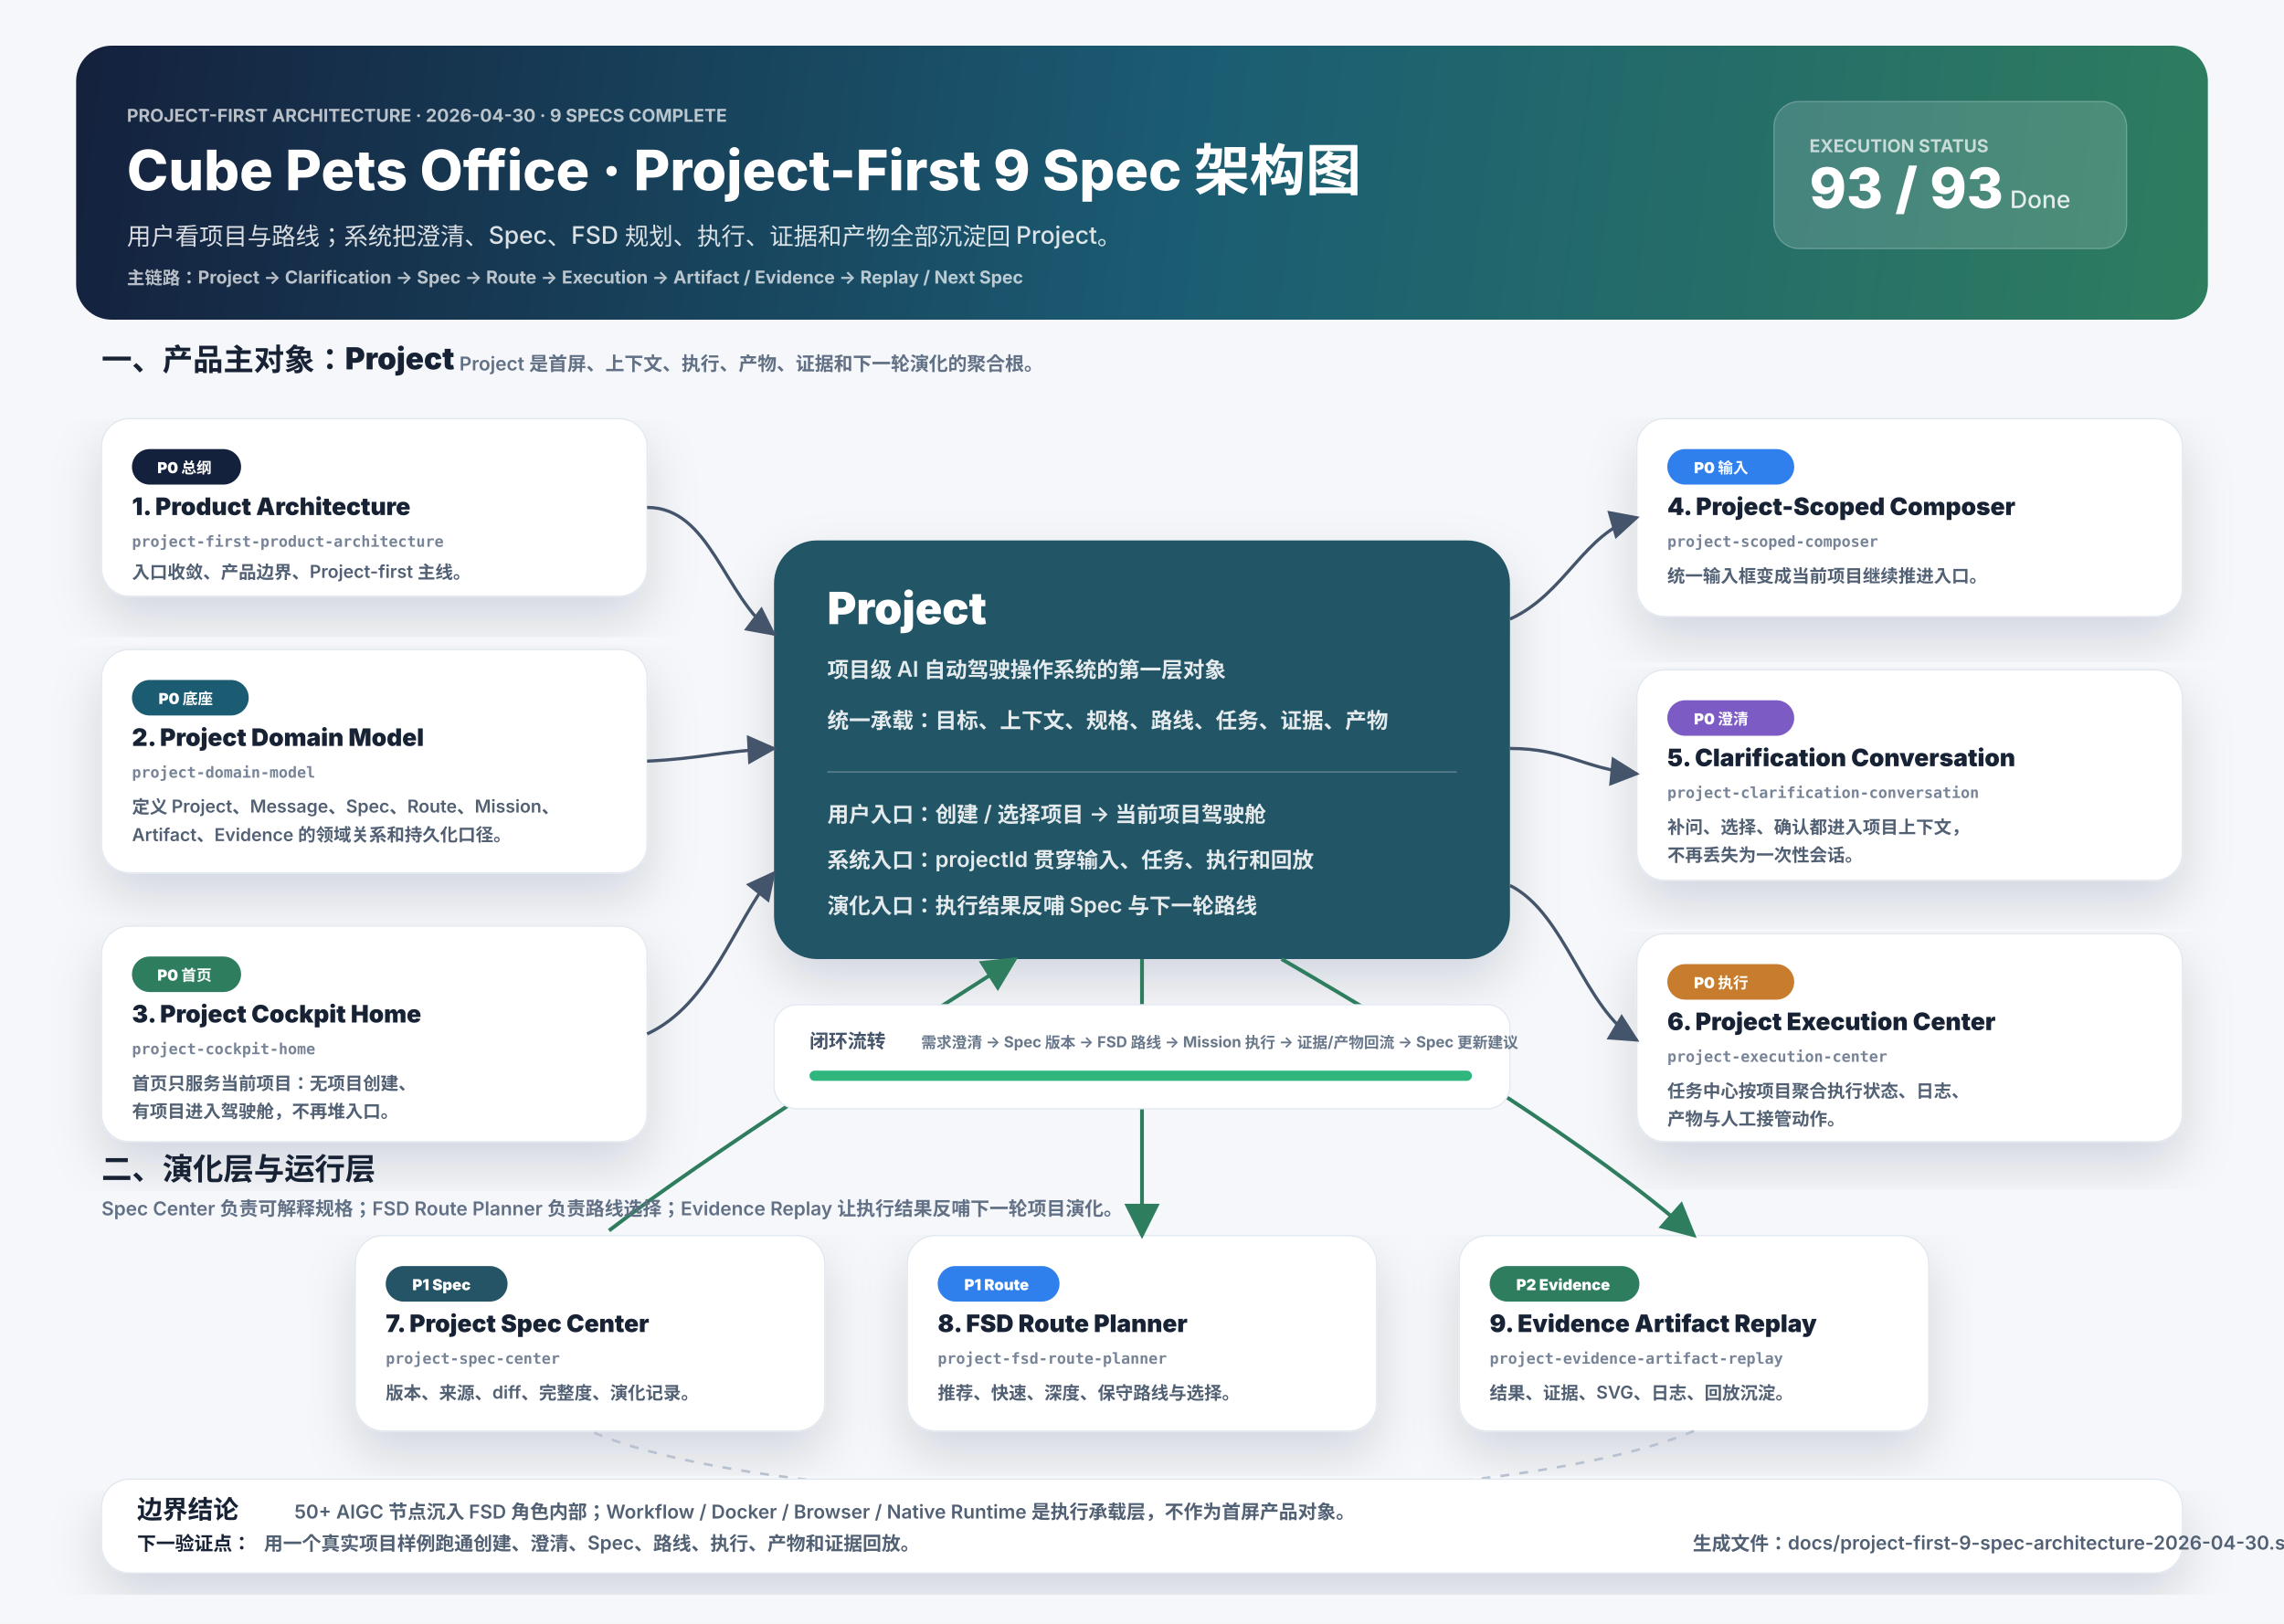
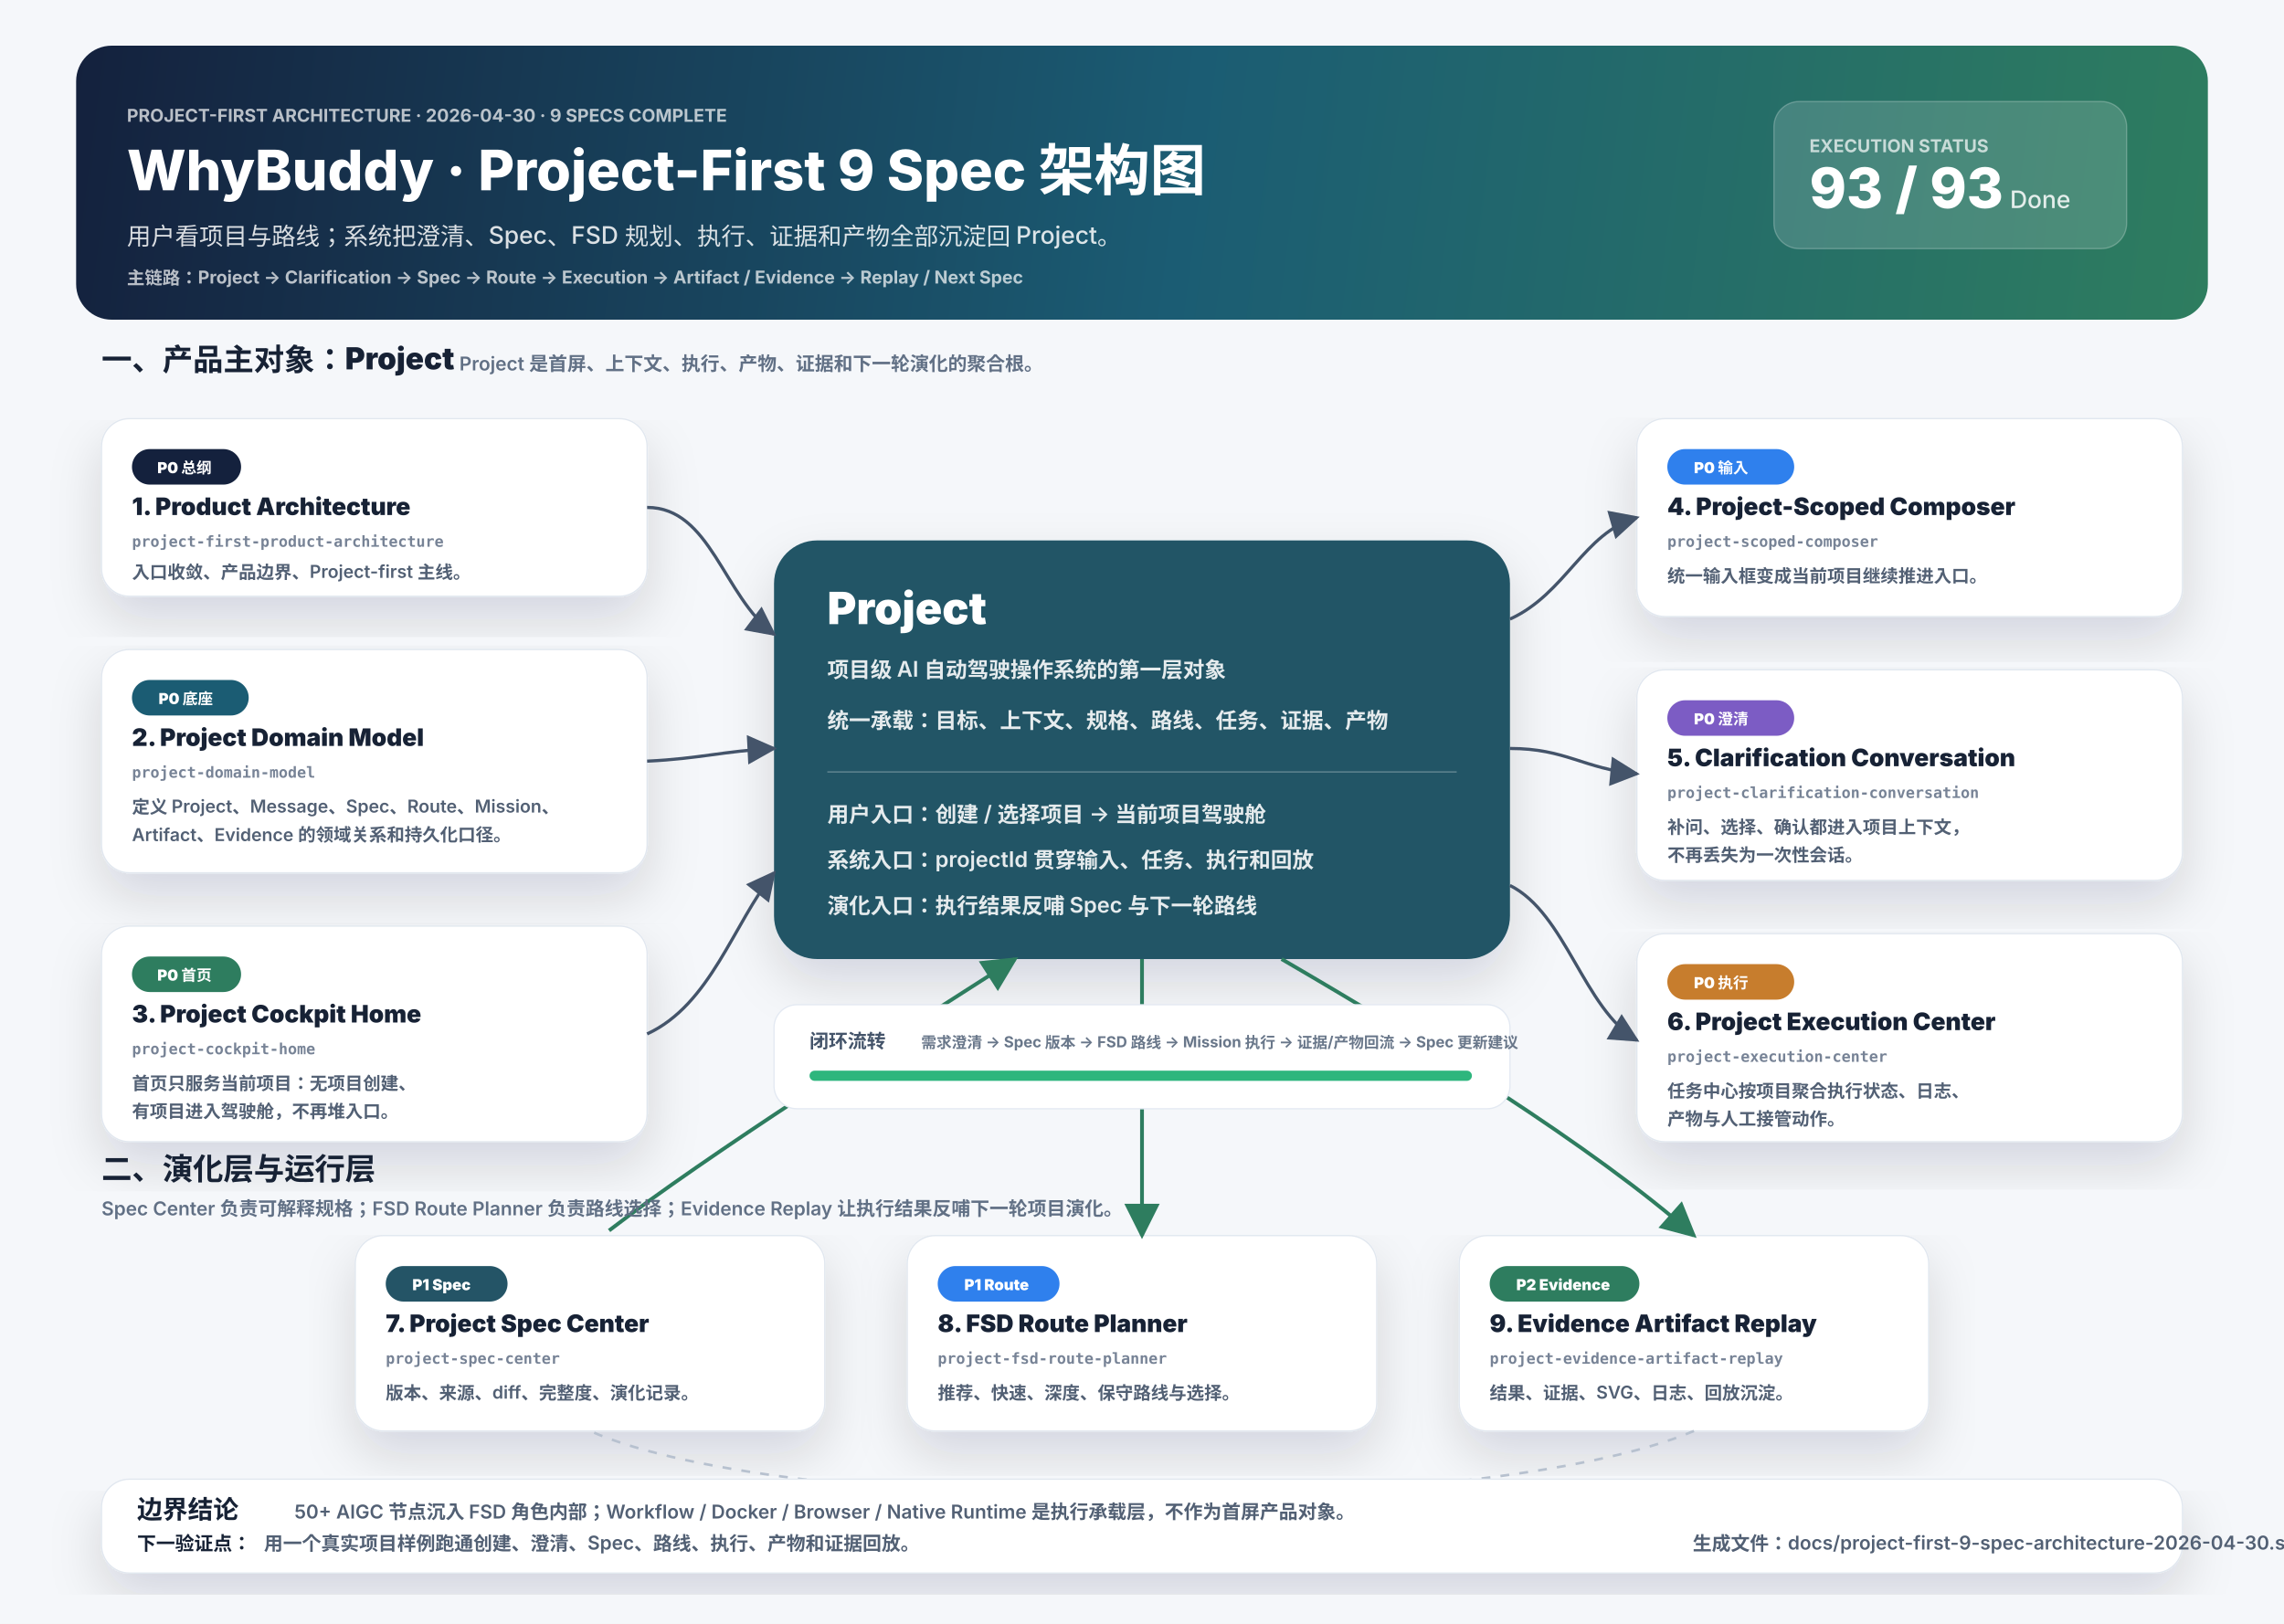
<svg xmlns="http://www.w3.org/2000/svg" width="1800" height="1280" viewBox="0 0 1800 1280" fill="none">
  <defs>
    <linearGradient id="hero" x1="60" y1="36" x2="1740" y2="250" gradientUnits="userSpaceOnUse">
      <stop offset="0" stop-color="#14213D" />
      <stop offset="0.52" stop-color="#1B5C73" />
      <stop offset="1" stop-color="#2E7D5F" />
    </linearGradient>
    <linearGradient id="center" x1="610" y1="426" x2="1190" y2="756" gradientUnits="userSpaceOnUse">
      <stop offset="0" stop-color="#245466" />
      <stop offset="1" stop-color="#2EB67D" />
    </linearGradient>
    <filter id="shadow" x="-10%" y="-12%" width="120%" height="135%">
      <feDropShadow dx="0" dy="18" stdDeviation="20" flood-color="#172235" flood-opacity="0.14" />
    </filter>
    <marker id="arrow" viewBox="0 0 14 14" refX="11" refY="7" markerWidth="13" markerHeight="13" orient="auto-start-reverse">
      <path d="M2 2 L12 7 L2 12 Z" fill="#44546A" />
    </marker>
    <marker id="arrowGreen" viewBox="0 0 14 14" refX="11" refY="7" markerWidth="13" markerHeight="13" orient="auto-start-reverse">
      <path d="M2 2 L12 7 L2 12 Z" fill="#2E7D5F" />
    </marker>
    <style>
      .bg { fill: #F5F7FA; }
      .hero-title { font: 800 44px "Inter", "PingFang SC", "Microsoft YaHei", Arial, sans-serif; fill: #FFFFFF; letter-spacing: 0; }
      .hero-subtitle { font: 500 19px "Inter", "PingFang SC", "Microsoft YaHei", Arial, sans-serif; fill: rgba(255,255,255,0.84); letter-spacing: 0; }
      .hero-meta { font: 700 14px "Inter", "PingFang SC", "Microsoft YaHei", Arial, sans-serif; fill: rgba(255,255,255,0.7); letter-spacing: 0; }
      .card { fill: #FFFFFF; stroke: #E1E7EF; stroke-width: 1; filter: url(#shadow); }
      .mini-card { fill: #FFFFFF; stroke: #E3E9F2; stroke-width: 1; }
      .center-title { font: 900 35px "Inter", "PingFang SC", "Microsoft YaHei", Arial, sans-serif; fill: #FFFFFF; letter-spacing: 0; }
      .center-text { font: 600 17px "Inter", "PingFang SC", "Microsoft YaHei", Arial, sans-serif; fill: rgba(255,255,255,0.88); letter-spacing: 0; }
      .section-title { font: 900 24px "Inter", "PingFang SC", "Microsoft YaHei", Arial, sans-serif; fill: #172235; letter-spacing: 0; }
      .section-note { font: 600 15px "Inter", "PingFang SC", "Microsoft YaHei", Arial, sans-serif; fill: #617085; letter-spacing: 0; }
      .spec-title { font: 850 19px "Inter", "PingFang SC", "Microsoft YaHei", Arial, sans-serif; fill: #172235; letter-spacing: 0; }
      .spec-path { font: 700 12px "JetBrains Mono", "Consolas", monospace; fill: #778396; letter-spacing: 0; }
      .spec-desc { font: 560 14px "Inter", "PingFang SC", "Microsoft YaHei", Arial, sans-serif; fill: #526074; letter-spacing: 0; }
      .pill { font: 850 12px "Inter", "PingFang SC", "Microsoft YaHei", Arial, sans-serif; fill: #FFFFFF; letter-spacing: 0; }
      .flow-label { font: 800 15px "Inter", "PingFang SC", "Microsoft YaHei", Arial, sans-serif; fill: #44546A; letter-spacing: 0; }
      .flow-small { font: 650 12px "Inter", "PingFang SC", "Microsoft YaHei", Arial, sans-serif; fill: #69778A; letter-spacing: 0; }
      .domain-title { font: 850 18px "Inter", "PingFang SC", "Microsoft YaHei", Arial, sans-serif; fill: #172235; letter-spacing: 0; }
      .domain-item { font: 650 14px "Inter", "PingFang SC", "Microsoft YaHei", Arial, sans-serif; fill: #526074; letter-spacing: 0; }
      .boundary-title { font: 900 19px "Inter", "PingFang SC", "Microsoft YaHei", Arial, sans-serif; fill: #172235; letter-spacing: 0; }
      .boundary-text { font: 600 14px "Inter", "PingFang SC", "Microsoft YaHei", Arial, sans-serif; fill: #5B6878; letter-spacing: 0; }
      .footer-title { font: 900 20px "Inter", "PingFang SC", "Microsoft YaHei", Arial, sans-serif; fill: #172235; letter-spacing: 0; }
      .footer-text { font: 600 15px "Inter", "PingFang SC", "Microsoft YaHei", Arial, sans-serif; fill: #526074; letter-spacing: 0; }
      .footer-strong { font: 900 15px "Inter", "PingFang SC", "Microsoft YaHei", Arial, sans-serif; fill: #172235; letter-spacing: 0; }
      .line { stroke: #44546A; stroke-width: 2.5; fill: none; marker-end: url(#arrow); }
      .green-line { stroke: #2E7D5F; stroke-width: 3; fill: none; marker-end: url(#arrowGreen); }
      .soft-line { stroke: #B7C1CF; stroke-width: 2; stroke-dasharray: 7 8; fill: none; }
    </style>
  </defs>
  <rect class="bg" width="1800" height="1280" />
  <rect x="60" y="36" width="1680" height="216" rx="28" fill="url(#hero)" />
  <text x="100" y="96" class="hero-meta">PROJECT-FIRST ARCHITECTURE · 2026-04-30 · 9 SPECS COMPLETE</text>
-   <text x="100" y="150" class="hero-title">Cube Pets Office · Project-First 9 Spec 架构图</text>
+   <text x="100" y="150" class="hero-title">WhyBuddy · Project-First 9 Spec 架构图</text>
  <text x="100" y="193" class="hero-subtitle">用户看项目与路线；系统把澄清、Spec、FSD 规划、执行、证据和产物全部沉淀回 Project。</text>
  <text x="100" y="224" class="hero-meta">主链路：Project → Clarification → Spec → Route → Execution → Artifact / Evidence → Replay / Next Spec</text>
  <rect x="1398" y="80" width="278" height="116" rx="20" fill="rgba(255,255,255,0.15)" stroke="rgba(255,255,255,0.24)" />
  <text x="1426" y="120" class="hero-meta">EXECUTION STATUS</text>
  <text x="1426" y="164" class="hero-title">93 / 93</text>
  <text x="1584" y="164" class="hero-subtitle">Done</text>
  <g transform="translate(80 292)">
    <text x="0" y="0" class="section-title">一、产品主对象：Project</text>
    <text x="282" y="0" class="section-note">Project 是首屏、上下文、执行、产物、证据和下一轮演化的聚合根。</text>
  </g>
  <g transform="translate(610 426)">
    <rect width="580" height="330" rx="34" fill="url(#center)" filter="url(#shadow)" />
    <text x="42" y="66" class="center-title">Project</text>
    <text x="42" y="108" class="center-text">项目级 AI 自动驾驶操作系统的第一层对象</text>
    <text x="42" y="148" class="center-text">统一承载：目标、上下文、规格、路线、任务、证据、产物</text>
    <rect x="42" y="182" width="496" height="1" fill="rgba(255,255,255,0.3)" />
    <text x="42" y="222" class="center-text">用户入口：创建 / 选择项目 → 当前项目驾驶舱</text>
    <text x="42" y="258" class="center-text">系统入口：projectId 贯穿输入、任务、执行和回放</text>
    <text x="42" y="294" class="center-text">演化入口：执行结果反哺 Spec 与下一轮路线</text>
  </g>
  <g transform="translate(80 330)">
    <rect class="card" width="430" height="140" rx="22" />
    <rect x="24" y="24" width="86" height="28" rx="14" fill="#14213D" />
    <text x="44" y="43" class="pill">P0 总纲</text>
    <text x="24" y="76" class="spec-title">1. Product Architecture</text>
    <text x="24" y="101" class="spec-path">project-first-product-architecture</text>
    <text x="24" y="126" class="spec-desc">入口收敛、产品边界、Project-first 主线。</text>
  </g>
  <g transform="translate(80 512)">
    <rect class="card" width="430" height="176" rx="22" />
    <rect x="24" y="24" width="92" height="28" rx="14" fill="#1B5C73" />
    <text x="45" y="43" class="pill">P0 底座</text>
    <text x="24" y="76" class="spec-title">2. Project Domain Model</text>
    <text x="24" y="101" class="spec-path">project-domain-model</text>
    <text x="24" y="129" class="spec-desc">定义 Project、Message、Spec、Route、Mission、</text>
    <text x="24" y="151" class="spec-desc">Artifact、Evidence 的领域关系和持久化口径。</text>
  </g>
  <g transform="translate(80 730)">
    <rect class="card" width="430" height="170" rx="22" />
    <rect x="24" y="24" width="86" height="28" rx="14" fill="#2E7D5F" />
    <text x="44" y="43" class="pill">P0 首页</text>
    <text x="24" y="76" class="spec-title">3. Project Cockpit Home</text>
    <text x="24" y="101" class="spec-path">project-cockpit-home</text>
    <text x="24" y="129" class="spec-desc">首页只服务当前项目：无项目创建、</text>
    <text x="24" y="151" class="spec-desc">有项目进入驾驶舱，不再堆入口。</text>
  </g>
  <g transform="translate(1290 330)">
    <rect class="card" width="430" height="156" rx="22" />
    <rect x="24" y="24" width="100" height="28" rx="14" fill="#2F80ED" />
    <text x="45" y="43" class="pill">P0 输入</text>
    <text x="24" y="76" class="spec-title">4. Project-Scoped Composer</text>
    <text x="24" y="101" class="spec-path">project-scoped-composer</text>
    <text x="24" y="129" class="spec-desc">统一输入框变成当前项目继续推进入口。</text>
  </g>
  <g transform="translate(1290 528)">
    <rect class="card" width="430" height="166" rx="22" />
    <rect x="24" y="24" width="100" height="28" rx="14" fill="#7C5CC4" />
    <text x="45" y="43" class="pill">P0 澄清</text>
    <text x="24" y="76" class="spec-title">5. Clarification Conversation</text>
    <text x="24" y="101" class="spec-path">project-clarification-conversation</text>
    <text x="24" y="129" class="spec-desc">补问、选择、确认都进入项目上下文，</text>
    <text x="24" y="151" class="spec-desc">不再丢失为一次性会话。</text>
  </g>
  <g transform="translate(1290 736)">
    <rect class="card" width="430" height="164" rx="22" />
    <rect x="24" y="24" width="100" height="28" rx="14" fill="#C77D2D" />
    <text x="45" y="43" class="pill">P0 执行</text>
    <text x="24" y="76" class="spec-title">6. Project Execution Center</text>
    <text x="24" y="101" class="spec-path">project-execution-center</text>
    <text x="24" y="129" class="spec-desc">任务中心按项目聚合执行状态、日志、</text>
    <text x="24" y="151" class="spec-desc">产物与人工接管动作。</text>
  </g>
  <g transform="translate(280 974)">
    <rect class="card" width="370" height="154" rx="22" />
    <rect x="24" y="24" width="96" height="28" rx="14" fill="#245466" />
    <text x="45" y="43" class="pill">P1 Spec</text>
    <text x="24" y="76" class="spec-title">7. Project Spec Center</text>
    <text x="24" y="101" class="spec-path">project-spec-center</text>
    <text x="24" y="129" class="spec-desc">版本、来源、diff、完整度、演化记录。</text>
  </g>
  <g transform="translate(715 974)">
    <rect class="card" width="370" height="154" rx="22" />
    <rect x="24" y="24" width="96" height="28" rx="14" fill="#2F80ED" />
    <text x="45" y="43" class="pill">P1 Route</text>
    <text x="24" y="76" class="spec-title">8. FSD Route Planner</text>
    <text x="24" y="101" class="spec-path">project-fsd-route-planner</text>
    <text x="24" y="129" class="spec-desc">推荐、快速、深度、保守路线与选择。</text>
  </g>
  <g transform="translate(1150 974)">
    <rect class="card" width="370" height="154" rx="22" />
    <rect x="24" y="24" width="118" height="28" rx="14" fill="#2E7D5F" />
    <text x="45" y="43" class="pill">P2 Evidence</text>
    <text x="24" y="76" class="spec-title">9. Evidence Artifact Replay</text>
    <text x="24" y="101" class="spec-path">project-evidence-artifact-replay</text>
    <text x="24" y="129" class="spec-desc">结果、证据、SVG、日志、回放沉淀。</text>
  </g>
  <path class="line" d="M510 400 C560 400 570 470 610 500" />
  <path class="line" d="M510 600 C552 598 570 592 610 590" />
  <path class="line" d="M510 815 C560 792 578 728 610 688" />
  <path class="line" d="M1190 488 C1234 468 1248 420 1290 408" />
  <path class="line" d="M1190 590 C1234 590 1248 606 1290 610" />
  <path class="line" d="M1190 698 C1234 720 1248 795 1290 820" />
  <path class="green-line" d="M480 970 C558 910 700 820 800 756" />
  <path class="green-line" d="M900 756 C900 830 900 902 900 974" />
  <path class="green-line" d="M1010 756 C1120 820 1256 904 1335 974" />
  <path class="soft-line" d="M1335 1128 C1170 1198 622 1198 465 1128" />
  <g transform="translate(610 792)">
    <rect class="mini-card" width="580" height="82" rx="18" fill="#FFFFFF" />
    <text x="28" y="34" class="flow-label">闭环流转</text>
    <text x="116" y="34" class="flow-small">需求澄清 → Spec 版本 → FSD 路线 → Mission 执行 → 证据/产物回流 → Spec 更新建议</text>
    <rect x="28" y="52" width="522" height="8" rx="4" fill="#E8EEF5" />
    <rect x="28" y="52" width="522" height="8" rx="4" fill="#2EB67D" />
  </g>
  <g transform="translate(80 930)">
    <text x="0" y="0" class="section-title">二、演化层与运行层</text>
    <text x="0" y="28" class="section-note">Spec Center 负责可解释规格；FSD Route Planner 负责路线选择；Evidence Replay 让执行结果反哺下一轮项目演化。</text>
  </g>
  <g transform="translate(80 1166)">
    <rect class="card" width="1640" height="74" rx="22" />
    <text x="28" y="31" class="footer-title">边界结论</text>
    <text x="152" y="31" class="footer-text">50+ AIGC 节点沉入 FSD 角色内部；Workflow / Docker / Browser / Native Runtime 是执行承载层，不作为首屏产品对象。</text>
    <text x="28" y="56" class="footer-strong">下一验证点：</text>
    <text x="128" y="56" class="footer-text">用一个真实项目样例跑通创建、澄清、Spec、路线、执行、产物和证据回放。</text>
    <text x="1254" y="56" class="footer-text">生成文件：docs/project-first-9-spec-architecture-2026-04-30.svg</text>
  </g>
</svg>
